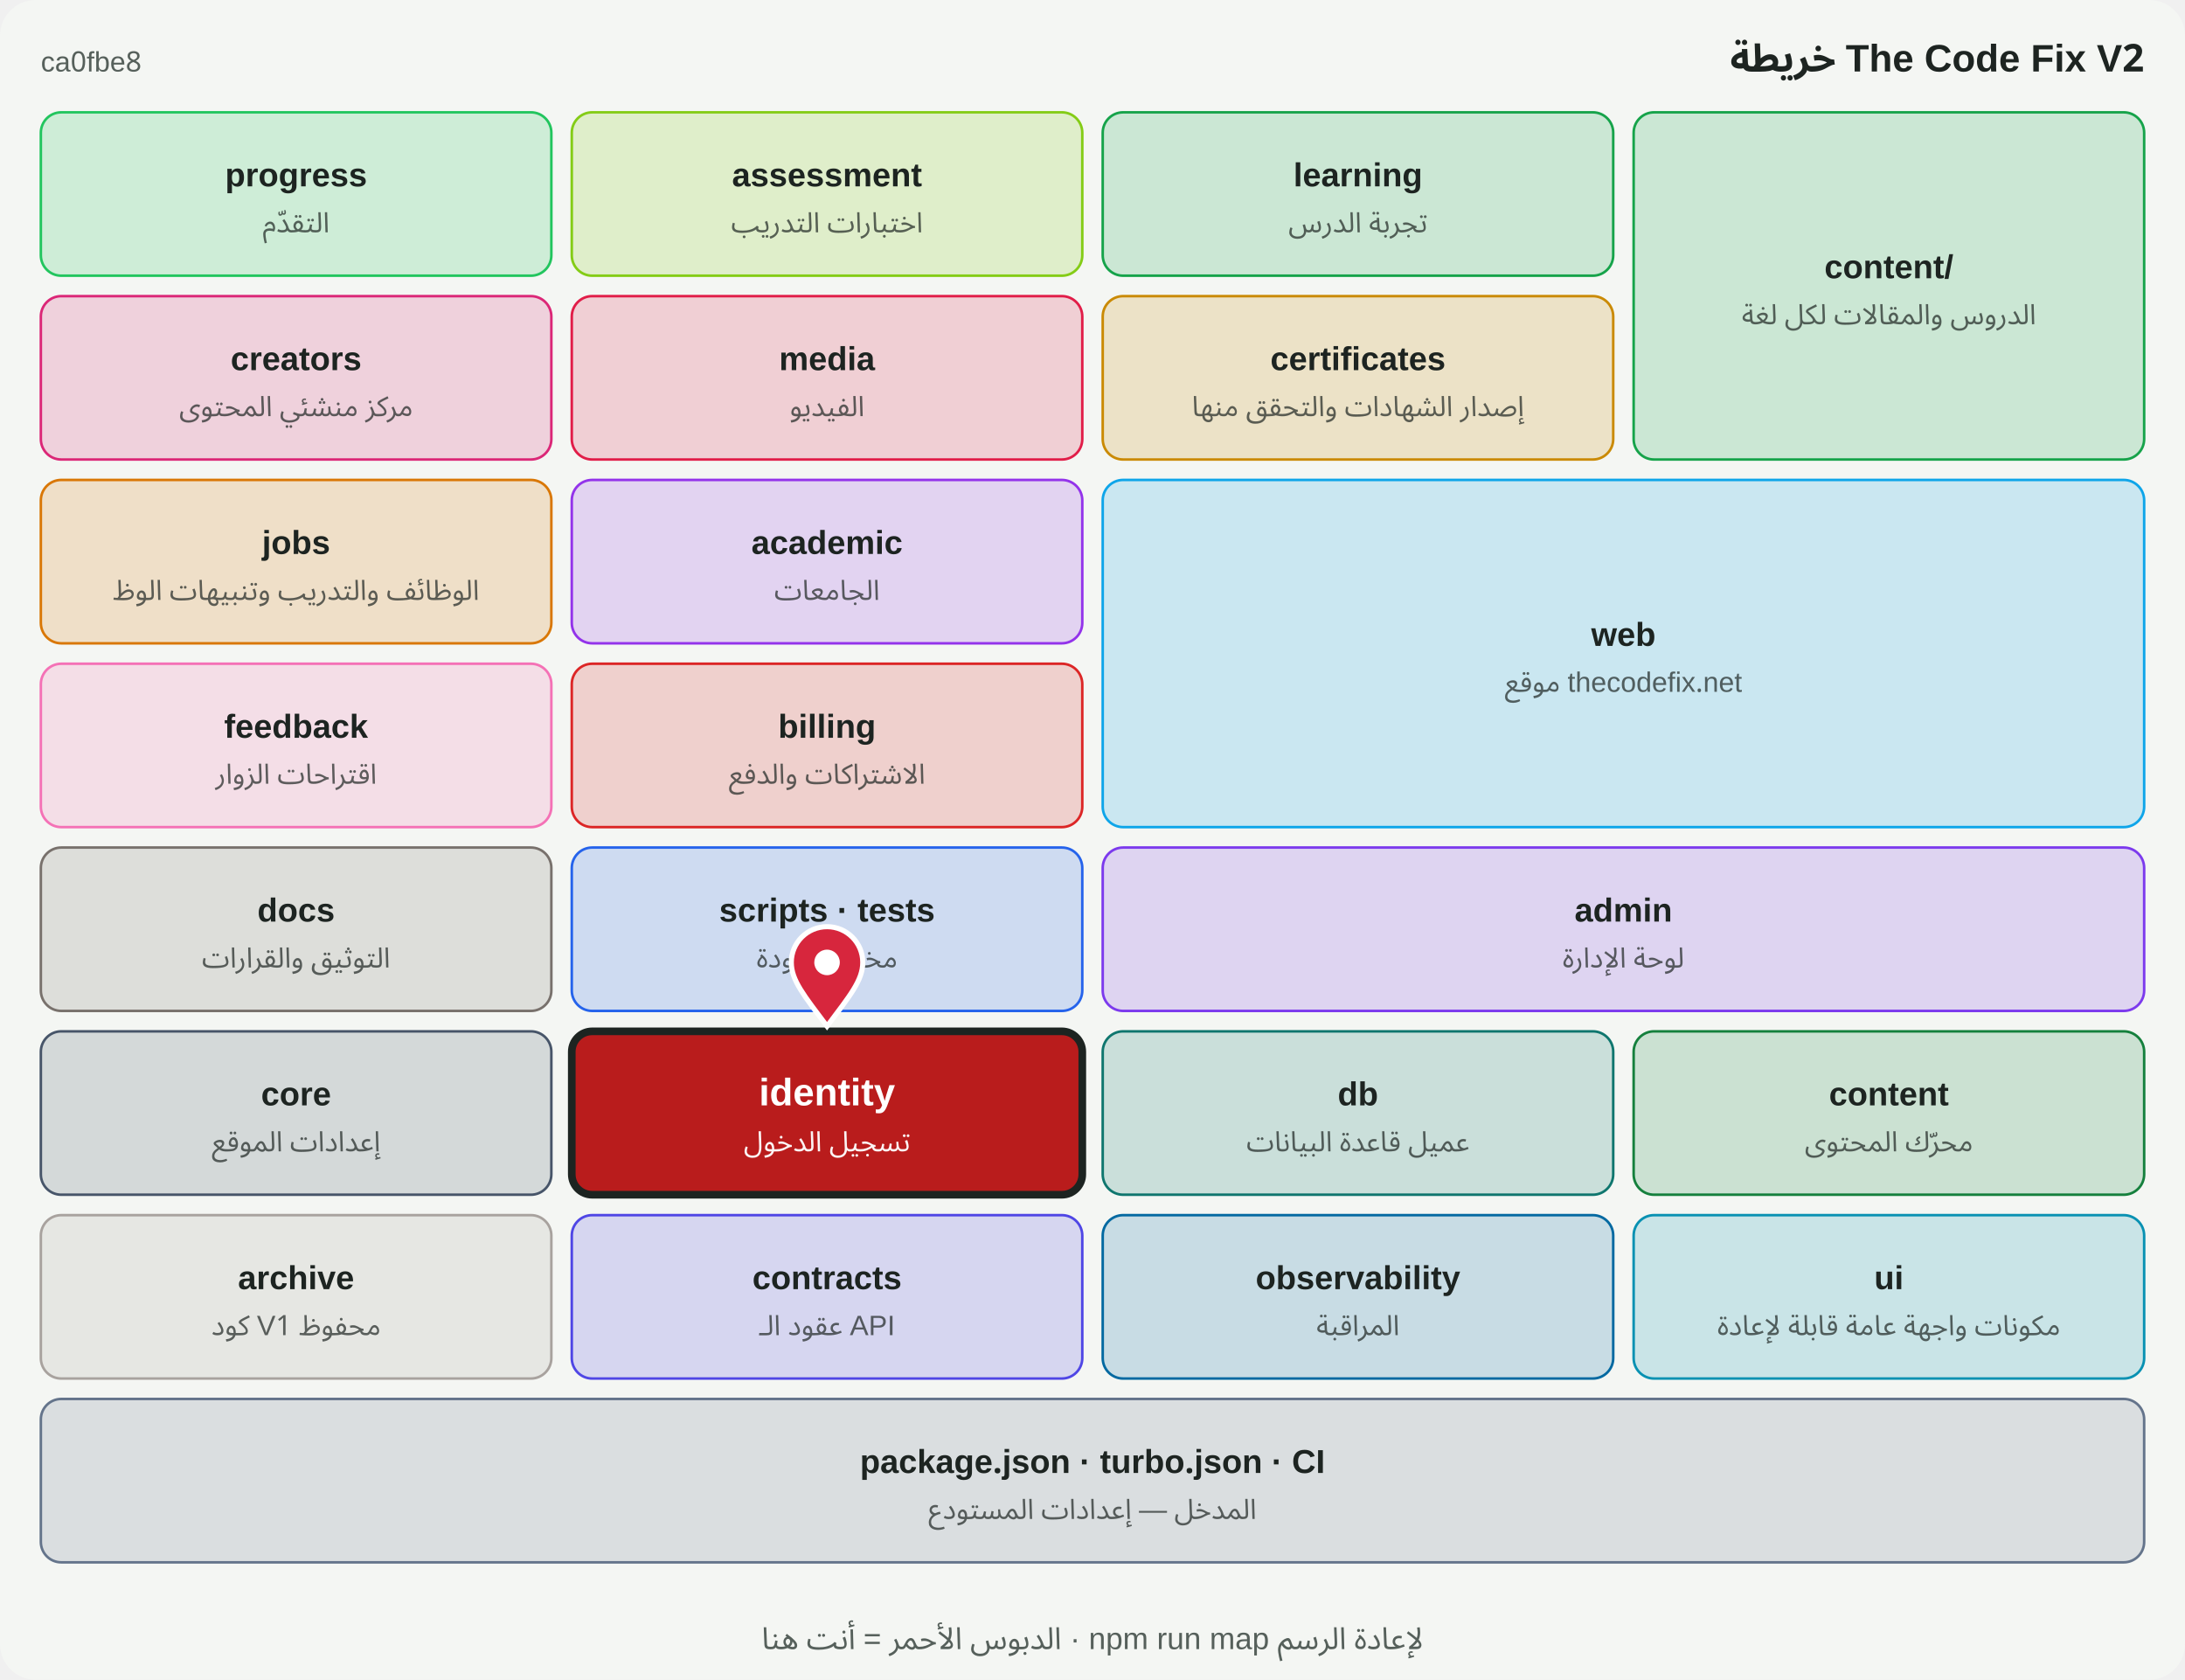
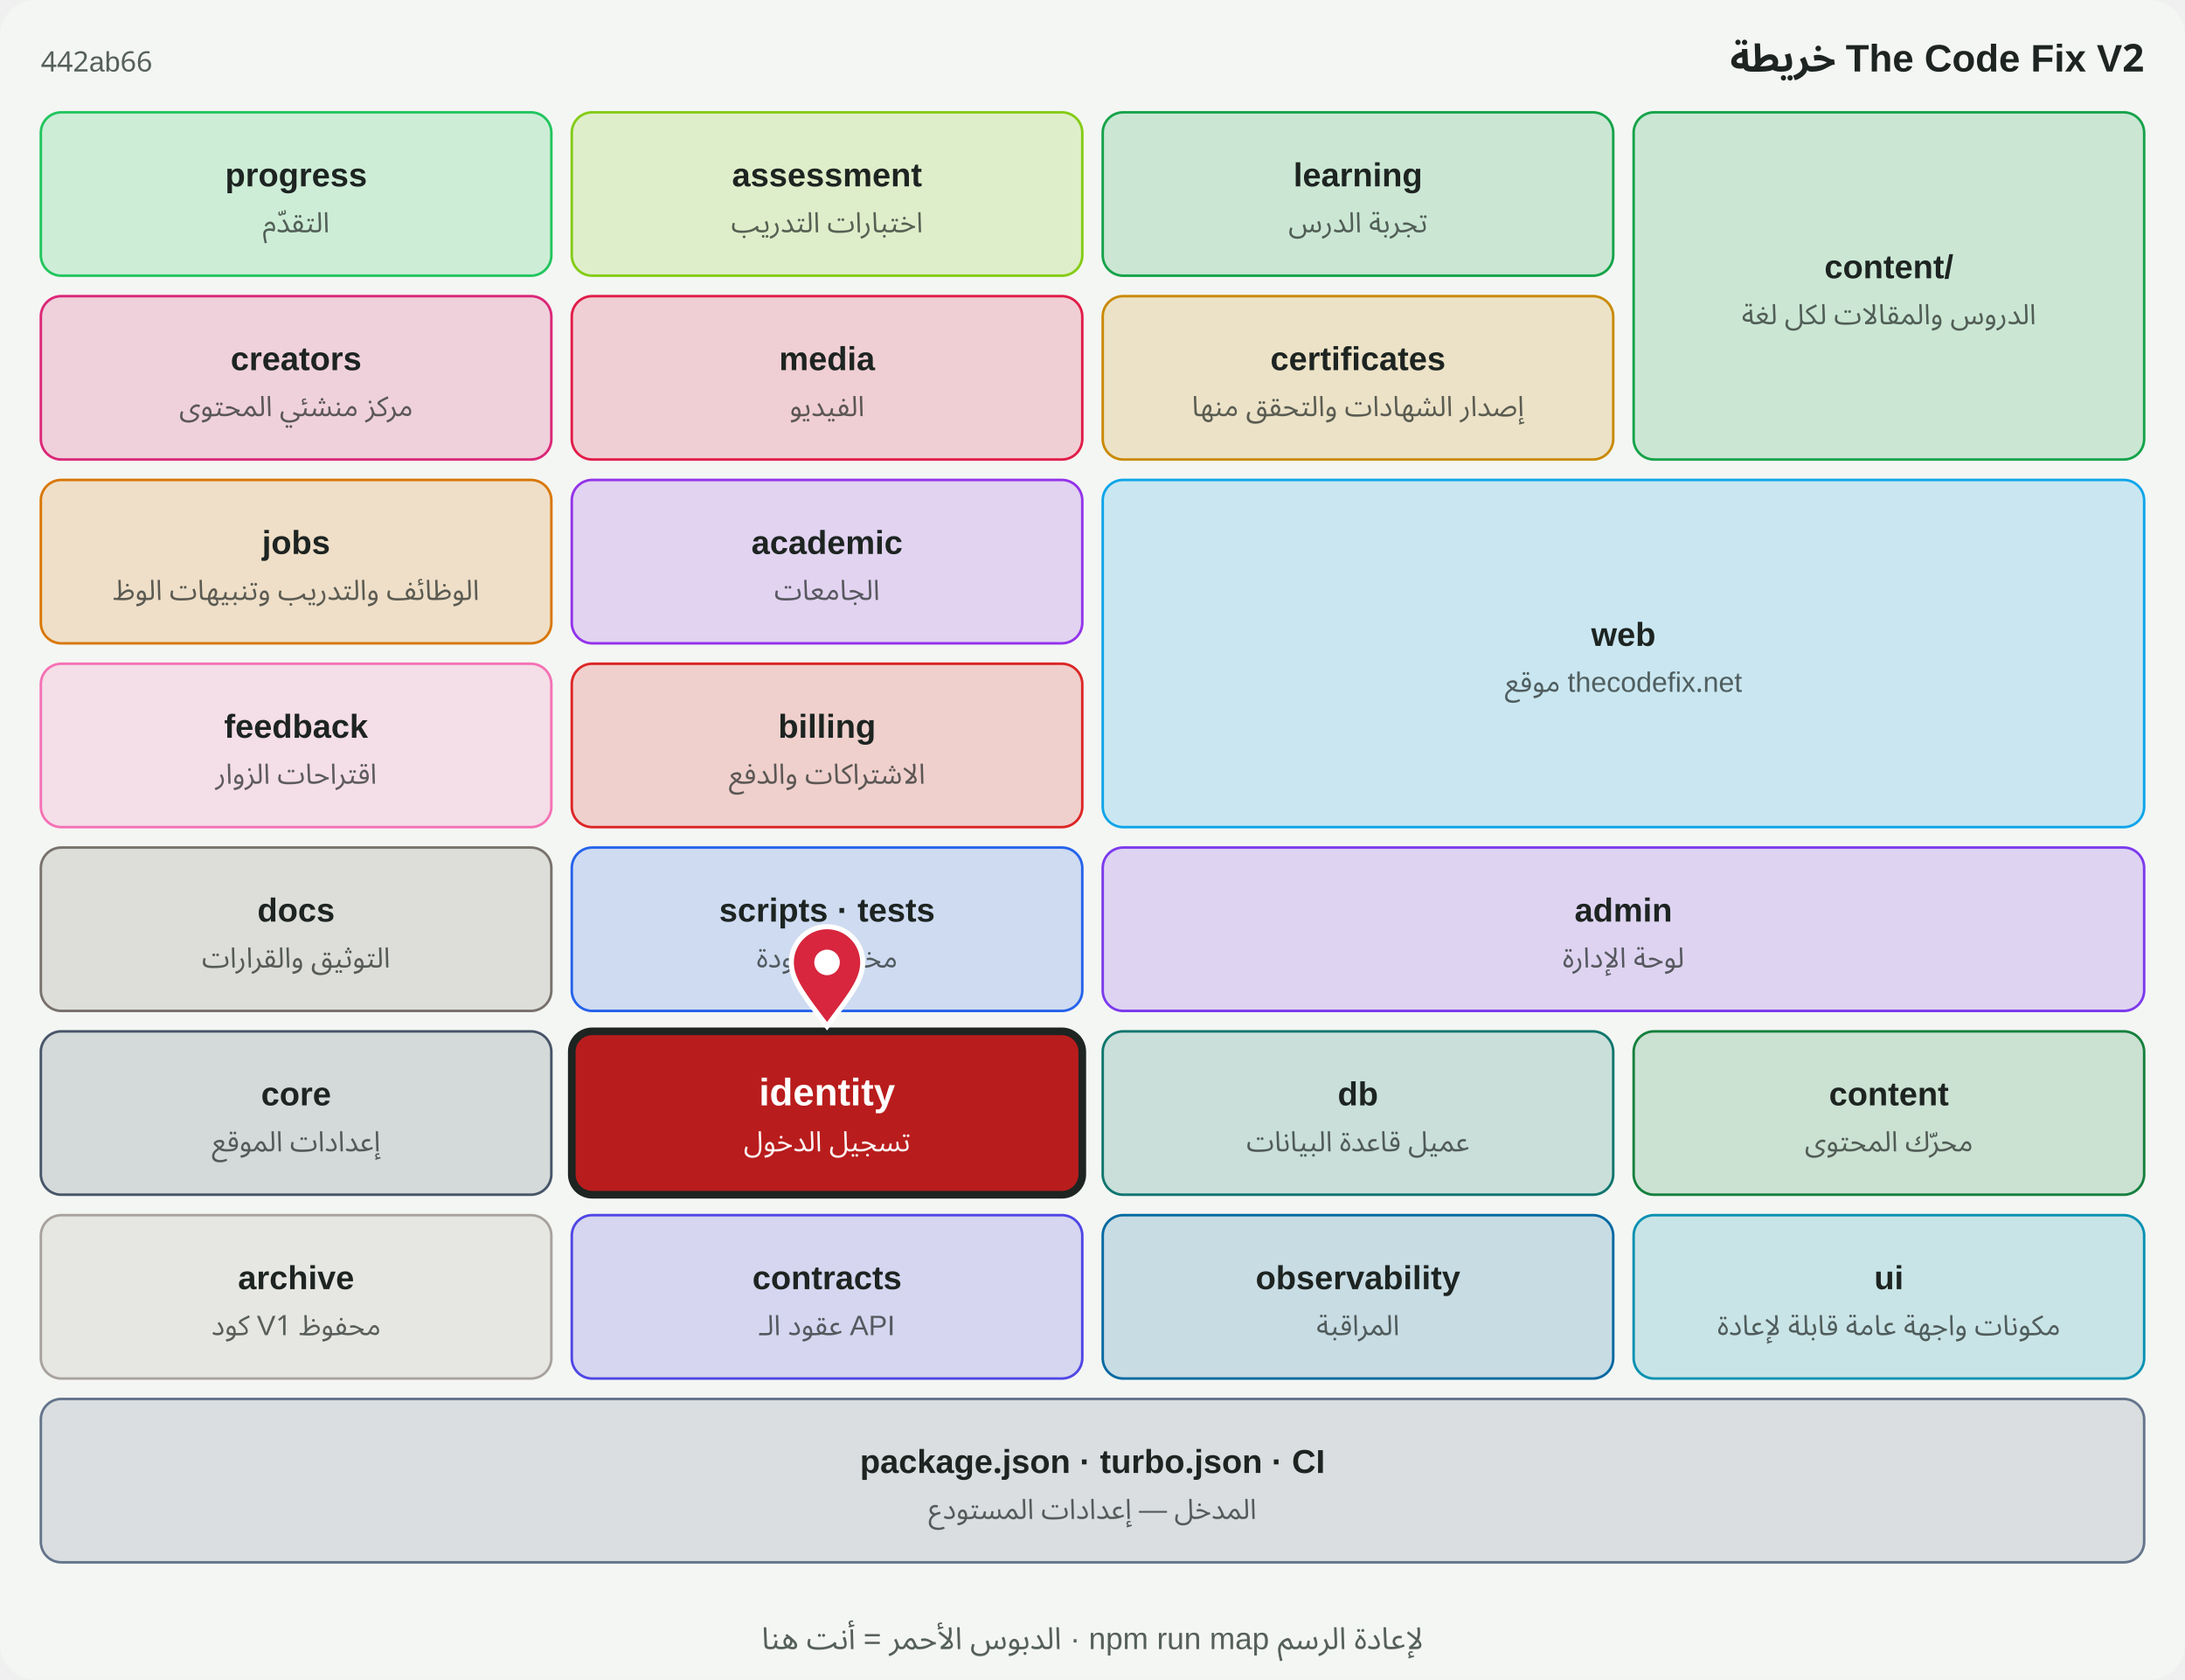
<svg xmlns="http://www.w3.org/2000/svg" viewBox="0 0 856 658" width="856" height="658" font-family="'Segoe UI', Tahoma, 'Noto Sans Arabic', Arial, sans-serif" role="img" aria-label="خريطة مشروع The Code Fix — تسجيل الدخول (Auth.js) (@tcf/identity)">
  <rect width="856" height="658" rx="14" fill="#f4f6f3" />
  <text x="840" y="28" text-anchor="end" font-size="15" font-weight="700" fill="#1d2421">خريطة The Code Fix V2</text>
-   <text x="16" y="28" font-size="11" fill="#56605b">ca0fbe8</text>
+   <text x="16" y="28" font-size="11" fill="#56605b">442ab66</text>
  <g>
    <rect x="640" y="44" width="200" height="136" rx="8" fill="#16a34a" fill-opacity="0.18" stroke="#16a34a" stroke-width="1" />
    <text x="740" y="109" text-anchor="middle" font-size="13" font-weight="600" fill="#1d2421">content/</text>
    <text x="740" y="127" text-anchor="middle" font-size="11" fill="#1d2421" fill-opacity="0.7">الدروس والمقالات لكل لغة</text>
  </g>
  <g>
    <rect x="432" y="44" width="200" height="64" rx="8" fill="#16a34a" fill-opacity="0.18" stroke="#16a34a" stroke-width="1" />
    <text x="532" y="73" text-anchor="middle" font-size="13" font-weight="600" fill="#1d2421">learning</text>
    <text x="532" y="91" text-anchor="middle" font-size="11" fill="#1d2421" fill-opacity="0.7">تجربة الدرس</text>
  </g>
  <g>
    <rect x="224" y="44" width="200" height="64" rx="8" fill="#84cc16" fill-opacity="0.18" stroke="#84cc16" stroke-width="1" />
    <text x="324" y="73" text-anchor="middle" font-size="13" font-weight="600" fill="#1d2421">assessment</text>
    <text x="324" y="91" text-anchor="middle" font-size="11" fill="#1d2421" fill-opacity="0.7">اختبارات التدريب</text>
  </g>
  <g>
    <rect x="16" y="44" width="200" height="64" rx="8" fill="#22c55e" fill-opacity="0.18" stroke="#22c55e" stroke-width="1" />
    <text x="116" y="73" text-anchor="middle" font-size="13" font-weight="600" fill="#1d2421">progress</text>
    <text x="116" y="91" text-anchor="middle" font-size="11" fill="#1d2421" fill-opacity="0.7">التقدّم</text>
  </g>
  <g>
    <rect x="432" y="116" width="200" height="64" rx="8" fill="#ca8a04" fill-opacity="0.18" stroke="#ca8a04" stroke-width="1" />
    <text x="532" y="145" text-anchor="middle" font-size="13" font-weight="600" fill="#1d2421">certificates</text>
    <text x="532" y="163" text-anchor="middle" font-size="11" fill="#1d2421" fill-opacity="0.7">إصدار الشهادات والتحقق منها</text>
  </g>
  <g>
    <rect x="224" y="116" width="200" height="64" rx="8" fill="#e11d48" fill-opacity="0.18" stroke="#e11d48" stroke-width="1" />
    <text x="324" y="145" text-anchor="middle" font-size="13" font-weight="600" fill="#1d2421">media</text>
    <text x="324" y="163" text-anchor="middle" font-size="11" fill="#1d2421" fill-opacity="0.7">الفيديو</text>
  </g>
  <g>
    <rect x="16" y="116" width="200" height="64" rx="8" fill="#db2777" fill-opacity="0.18" stroke="#db2777" stroke-width="1" />
    <text x="116" y="145" text-anchor="middle" font-size="13" font-weight="600" fill="#1d2421">creators</text>
    <text x="116" y="163" text-anchor="middle" font-size="11" fill="#1d2421" fill-opacity="0.7">مركز منشئي المحتوى</text>
  </g>
  <g>
    <rect x="432" y="188" width="408" height="136" rx="8" fill="#0ea5e9" fill-opacity="0.18" stroke="#0ea5e9" stroke-width="1" />
    <text x="636" y="253" text-anchor="middle" font-size="13" font-weight="600" fill="#1d2421">web</text>
    <text x="636" y="271" text-anchor="middle" font-size="11" fill="#1d2421" fill-opacity="0.7">موقع thecodefix.net</text>
  </g>
  <g>
    <rect x="224" y="188" width="200" height="64" rx="8" fill="#9333ea" fill-opacity="0.18" stroke="#9333ea" stroke-width="1" />
    <text x="324" y="217" text-anchor="middle" font-size="13" font-weight="600" fill="#1d2421">academic</text>
    <text x="324" y="235" text-anchor="middle" font-size="11" fill="#1d2421" fill-opacity="0.7">الجامعات</text>
  </g>
  <g>
    <rect x="16" y="188" width="200" height="64" rx="8" fill="#d97706" fill-opacity="0.18" stroke="#d97706" stroke-width="1" />
    <text x="116" y="217" text-anchor="middle" font-size="13" font-weight="600" fill="#1d2421">jobs</text>
    <text x="116" y="235" text-anchor="middle" font-size="11" fill="#1d2421" fill-opacity="0.7">الوظائف والتدريب وتنبيهات الوظ</text>
  </g>
  <g>
    <rect x="224" y="260" width="200" height="64" rx="8" fill="#dc2626" fill-opacity="0.18" stroke="#dc2626" stroke-width="1" />
    <text x="324" y="289" text-anchor="middle" font-size="13" font-weight="600" fill="#1d2421">billing</text>
    <text x="324" y="307" text-anchor="middle" font-size="11" fill="#1d2421" fill-opacity="0.7">الاشتراكات والدفع</text>
  </g>
  <g>
    <rect x="16" y="260" width="200" height="64" rx="8" fill="#f472b6" fill-opacity="0.18" stroke="#f472b6" stroke-width="1" />
    <text x="116" y="289" text-anchor="middle" font-size="13" font-weight="600" fill="#1d2421">feedback</text>
    <text x="116" y="307" text-anchor="middle" font-size="11" fill="#1d2421" fill-opacity="0.7">اقتراحات الزوار</text>
  </g>
  <g>
    <rect x="432" y="332" width="408" height="64" rx="8" fill="#7c3aed" fill-opacity="0.18" stroke="#7c3aed" stroke-width="1" />
    <text x="636" y="361" text-anchor="middle" font-size="13" font-weight="600" fill="#1d2421">admin</text>
    <text x="636" y="379" text-anchor="middle" font-size="11" fill="#1d2421" fill-opacity="0.7">لوحة الإدارة</text>
  </g>
  <g>
    <rect x="224" y="332" width="200" height="64" rx="8" fill="#2563eb" fill-opacity="0.18" stroke="#2563eb" stroke-width="1" />
    <text x="324" y="361" text-anchor="middle" font-size="13" font-weight="600" fill="#1d2421">scripts · tests</text>
    <text x="324" y="379" text-anchor="middle" font-size="11" fill="#1d2421" fill-opacity="0.7">مختبر الجودة</text>
  </g>
  <g>
    <rect x="16" y="332" width="200" height="64" rx="8" fill="#78716c" fill-opacity="0.18" stroke="#78716c" stroke-width="1" />
    <text x="116" y="361" text-anchor="middle" font-size="13" font-weight="600" fill="#1d2421">docs</text>
    <text x="116" y="379" text-anchor="middle" font-size="11" fill="#1d2421" fill-opacity="0.7">التوثيق والقرارات</text>
  </g>
  <g>
    <rect x="640" y="404" width="200" height="64" rx="8" fill="#15803d" fill-opacity="0.18" stroke="#15803d" stroke-width="1" />
    <text x="740" y="433" text-anchor="middle" font-size="13" font-weight="600" fill="#1d2421">content</text>
    <text x="740" y="451" text-anchor="middle" font-size="11" fill="#1d2421" fill-opacity="0.7">محرّك المحتوى</text>
  </g>
  <g>
    <rect x="432" y="404" width="200" height="64" rx="8" fill="#0f766e" fill-opacity="0.18" stroke="#0f766e" stroke-width="1" />
    <text x="532" y="433" text-anchor="middle" font-size="13" font-weight="600" fill="#1d2421">db</text>
    <text x="532" y="451" text-anchor="middle" font-size="11" fill="#1d2421" fill-opacity="0.7">عميل قاعدة البيانات</text>
  </g>
  <g>
    <rect x="224" y="404" width="200" height="64" rx="8" fill="#b91c1c" fill-opacity="1" stroke="#1d2421" stroke-width="3" />
    <text x="324" y="433" text-anchor="middle" font-size="15" font-weight="700" fill="#ffffff">identity</text>
    <text x="324" y="451" text-anchor="middle" font-size="11" fill="#ffffff" fill-opacity="0.95">تسجيل الدخول</text>
  </g>
  <path d="M324 402 c-9 -12 -14 -18 -14 -25 a14 14 0 0 1 28 0 c0 7 -5 13 -14 25z" fill="#d7263d" stroke="#fff" stroke-width="2" />
  <circle cx="324" cy="377" r="5" fill="#fff" />
  <g>
    <rect x="16" y="404" width="200" height="64" rx="8" fill="#475569" fill-opacity="0.18" stroke="#475569" stroke-width="1" />
    <text x="116" y="433" text-anchor="middle" font-size="13" font-weight="600" fill="#1d2421">core</text>
    <text x="116" y="451" text-anchor="middle" font-size="11" fill="#1d2421" fill-opacity="0.7">إعدادات الموقع</text>
  </g>
  <g>
    <rect x="640" y="476" width="200" height="64" rx="8" fill="#0891b2" fill-opacity="0.18" stroke="#0891b2" stroke-width="1" />
    <text x="740" y="505" text-anchor="middle" font-size="13" font-weight="600" fill="#1d2421">ui</text>
    <text x="740" y="523" text-anchor="middle" font-size="11" fill="#1d2421" fill-opacity="0.7">مكونات واجهة عامة قابلة لإعادة</text>
  </g>
  <g>
    <rect x="432" y="476" width="200" height="64" rx="8" fill="#0369a1" fill-opacity="0.18" stroke="#0369a1" stroke-width="1" />
    <text x="532" y="505" text-anchor="middle" font-size="13" font-weight="600" fill="#1d2421">observability</text>
    <text x="532" y="523" text-anchor="middle" font-size="11" fill="#1d2421" fill-opacity="0.7">المراقبة</text>
  </g>
  <g>
    <rect x="224" y="476" width="200" height="64" rx="8" fill="#4f46e5" fill-opacity="0.18" stroke="#4f46e5" stroke-width="1" />
    <text x="324" y="505" text-anchor="middle" font-size="13" font-weight="600" fill="#1d2421">contracts</text>
    <text x="324" y="523" text-anchor="middle" font-size="11" fill="#1d2421" fill-opacity="0.7">عقود الـ API</text>
  </g>
  <g>
    <rect x="16" y="476" width="200" height="64" rx="8" fill="#a8a29e" fill-opacity="0.18" stroke="#a8a29e" stroke-width="1" />
    <text x="116" y="505" text-anchor="middle" font-size="13" font-weight="600" fill="#1d2421">archive</text>
    <text x="116" y="523" text-anchor="middle" font-size="11" fill="#1d2421" fill-opacity="0.7">كود V1 محفوظ</text>
  </g>
  <g>
    <rect x="16" y="548" width="824" height="64" rx="8" fill="#64748b" fill-opacity="0.18" stroke="#64748b" stroke-width="1" />
    <text x="428" y="577" text-anchor="middle" font-size="13" font-weight="600" fill="#1d2421">package.json · turbo.json · CI</text>
    <text x="428" y="595" text-anchor="middle" font-size="11" fill="#1d2421" fill-opacity="0.7">المدخل — إعدادات المستودع</text>
  </g>
  <text x="428" y="646" text-anchor="middle" font-size="12" fill="#56605b">الدبوس الأحمر = أنت هنا · npm run map لإعادة الرسم</text>
</svg>
